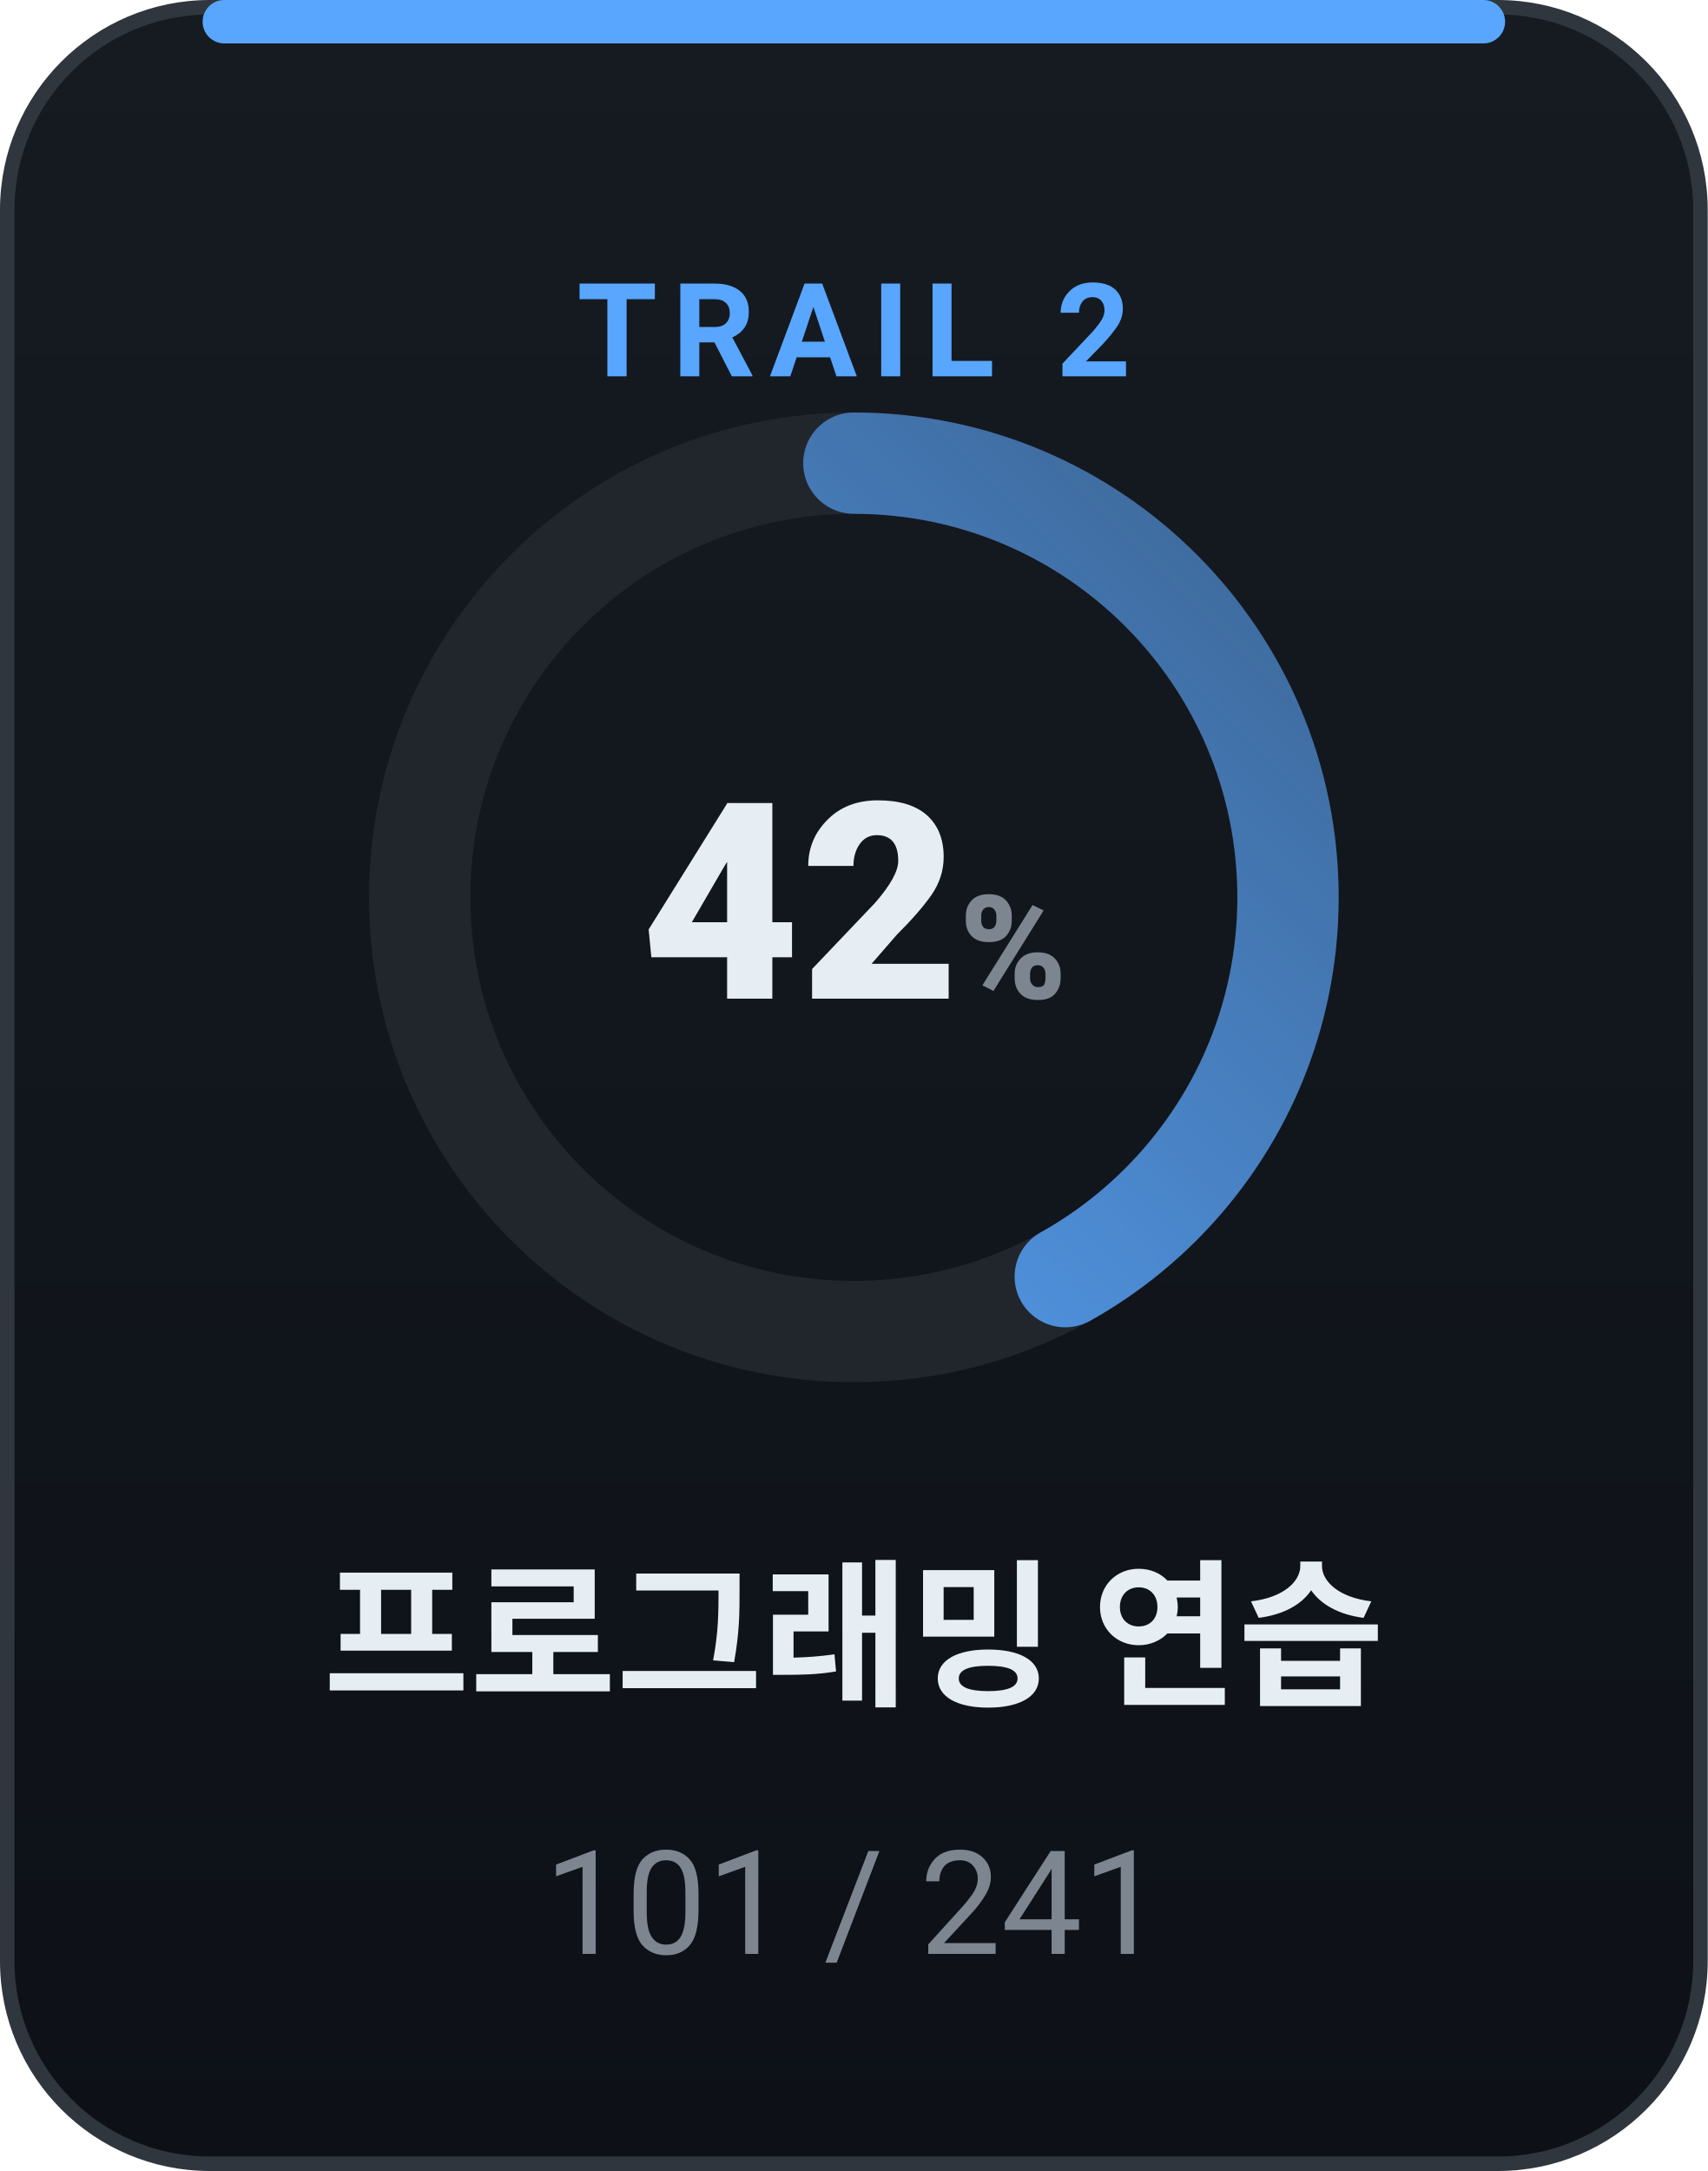
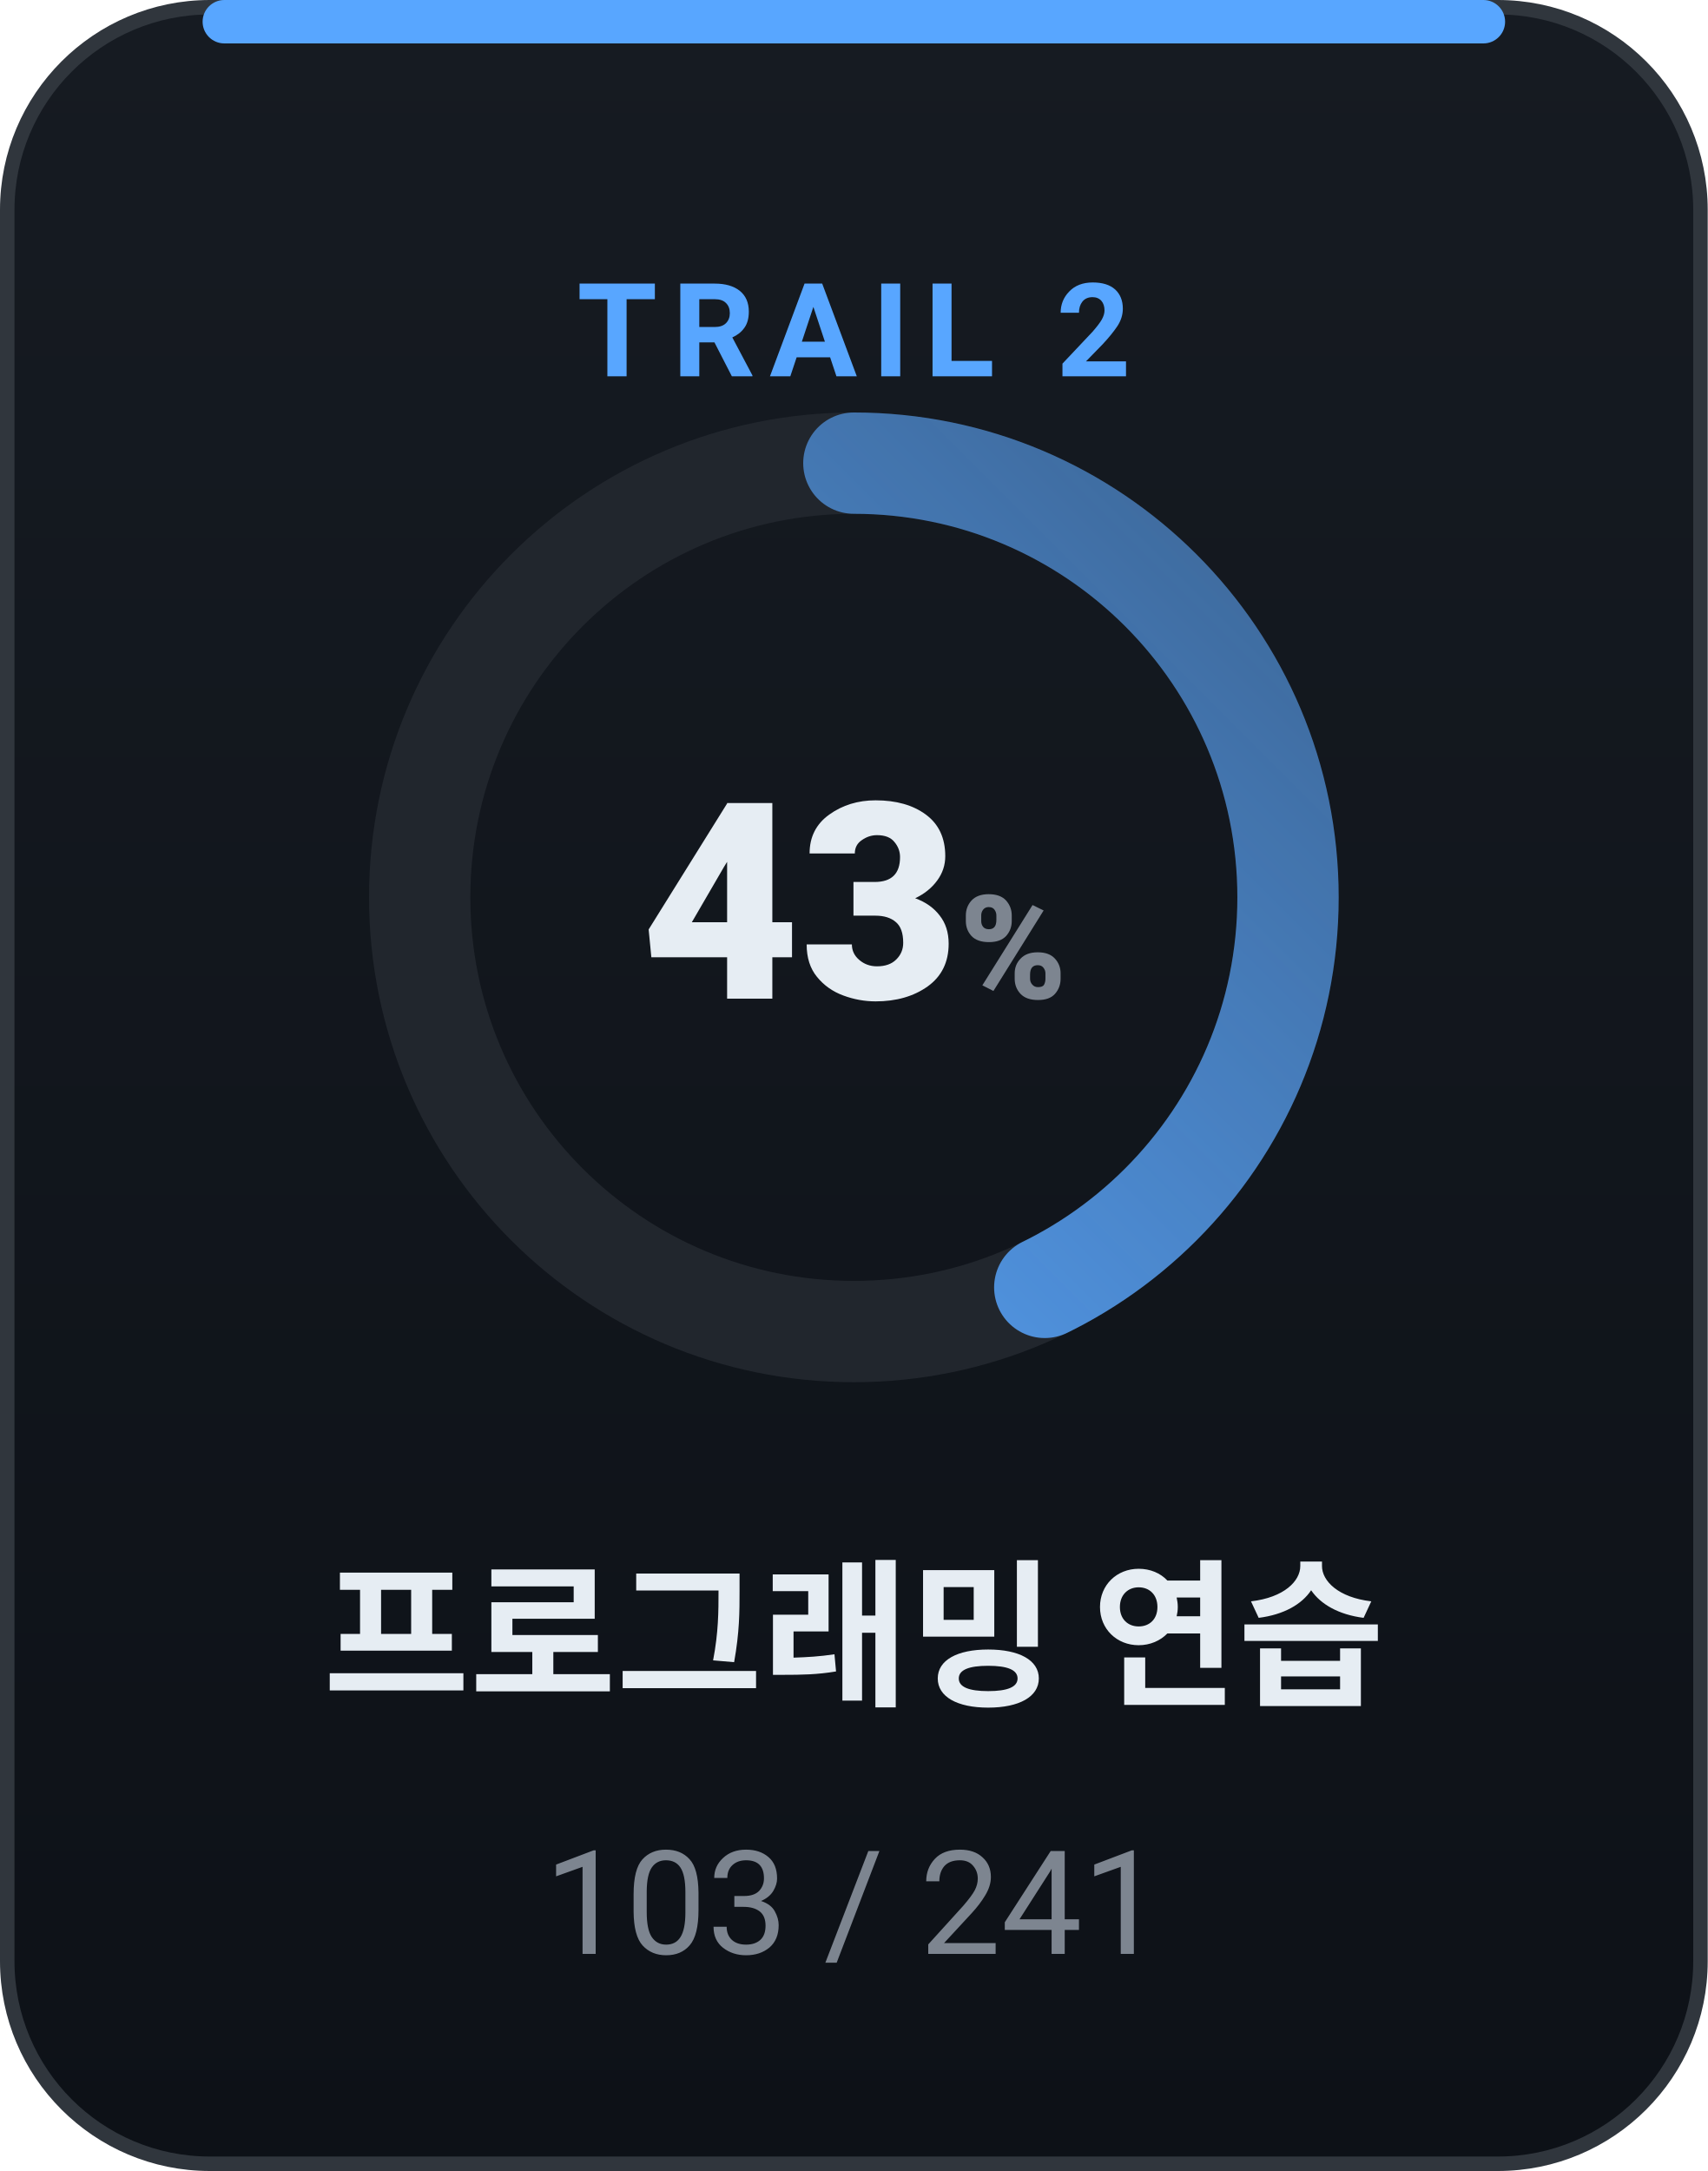
<svg xmlns="http://www.w3.org/2000/svg" width="118" height="150" viewBox="0 0 118 150" role="img" font-family="-apple-system,BlinkMacSystemFont,'Segoe UI',Roboto,'Apple SD Gothic Neo','Malgun Gothic',sans-serif">
  <defs>
    <linearGradient id="bgg" x1="0" y1="0" x2="0" y2="1">
      <stop offset="0" stop-color="#161b22" />
      <stop offset="1" stop-color="#0d1117" />
    </linearGradient>
    <linearGradient id="cr2" x1="0" y1="0" x2="1" y2="1">
      <stop offset="0" stop-color="#58a6ff" />
      <stop offset="1" stop-color="#58a6ff" stop-opacity="0.5" />
    </linearGradient>
  </defs>
  <rect x="0.5" y="0.5" width="117" height="149" rx="14" fill="url(#bgg)" stroke="#30363d" />
  <rect x="14" y="0" width="90" height="3" rx="1.5" fill="#58a6ff" />
  <text x="59" y="26" text-anchor="middle" font-size="9" font-weight="700" fill="#58a6ff" letter-spacing="1">TRAIL 2</text>
  <circle cx="59" cy="62" r="30" fill="none" stroke="#21262d" stroke-width="7" />
-   <circle cx="59" cy="62" r="30" fill="none" stroke="url(#cr2)" stroke-width="7" stroke-linecap="round" stroke-dasharray="79.0 188.5" transform="rotate(-90 59 62)" />
-   <text x="59" y="69" text-anchor="middle" font-size="19" font-weight="800" fill="#e6edf3">42<tspan font-size="10" fill="#7d8590">%</tspan>
+   <circle cx="59" cy="62" r="30" fill="none" stroke="url(#cr2)" stroke-width="7" stroke-linecap="round" stroke-dasharray="80.6 188.5" transform="rotate(-90 59 62)" />
+   <text x="59" y="69" text-anchor="middle" font-size="19" font-weight="800" fill="#e6edf3">43<tspan font-size="10" fill="#7d8590">%</tspan>
  </text>
  <text x="59" y="117" text-anchor="middle" font-size="11" font-weight="700" fill="#e6edf3">프로그래밍 연습</text>
-   <text x="59" y="135" text-anchor="middle" font-size="10" fill="#7d8590">101 / 241</text>
+   <text x="59" y="135" text-anchor="middle" font-size="10" fill="#7d8590">103 / 241</text>
</svg>
